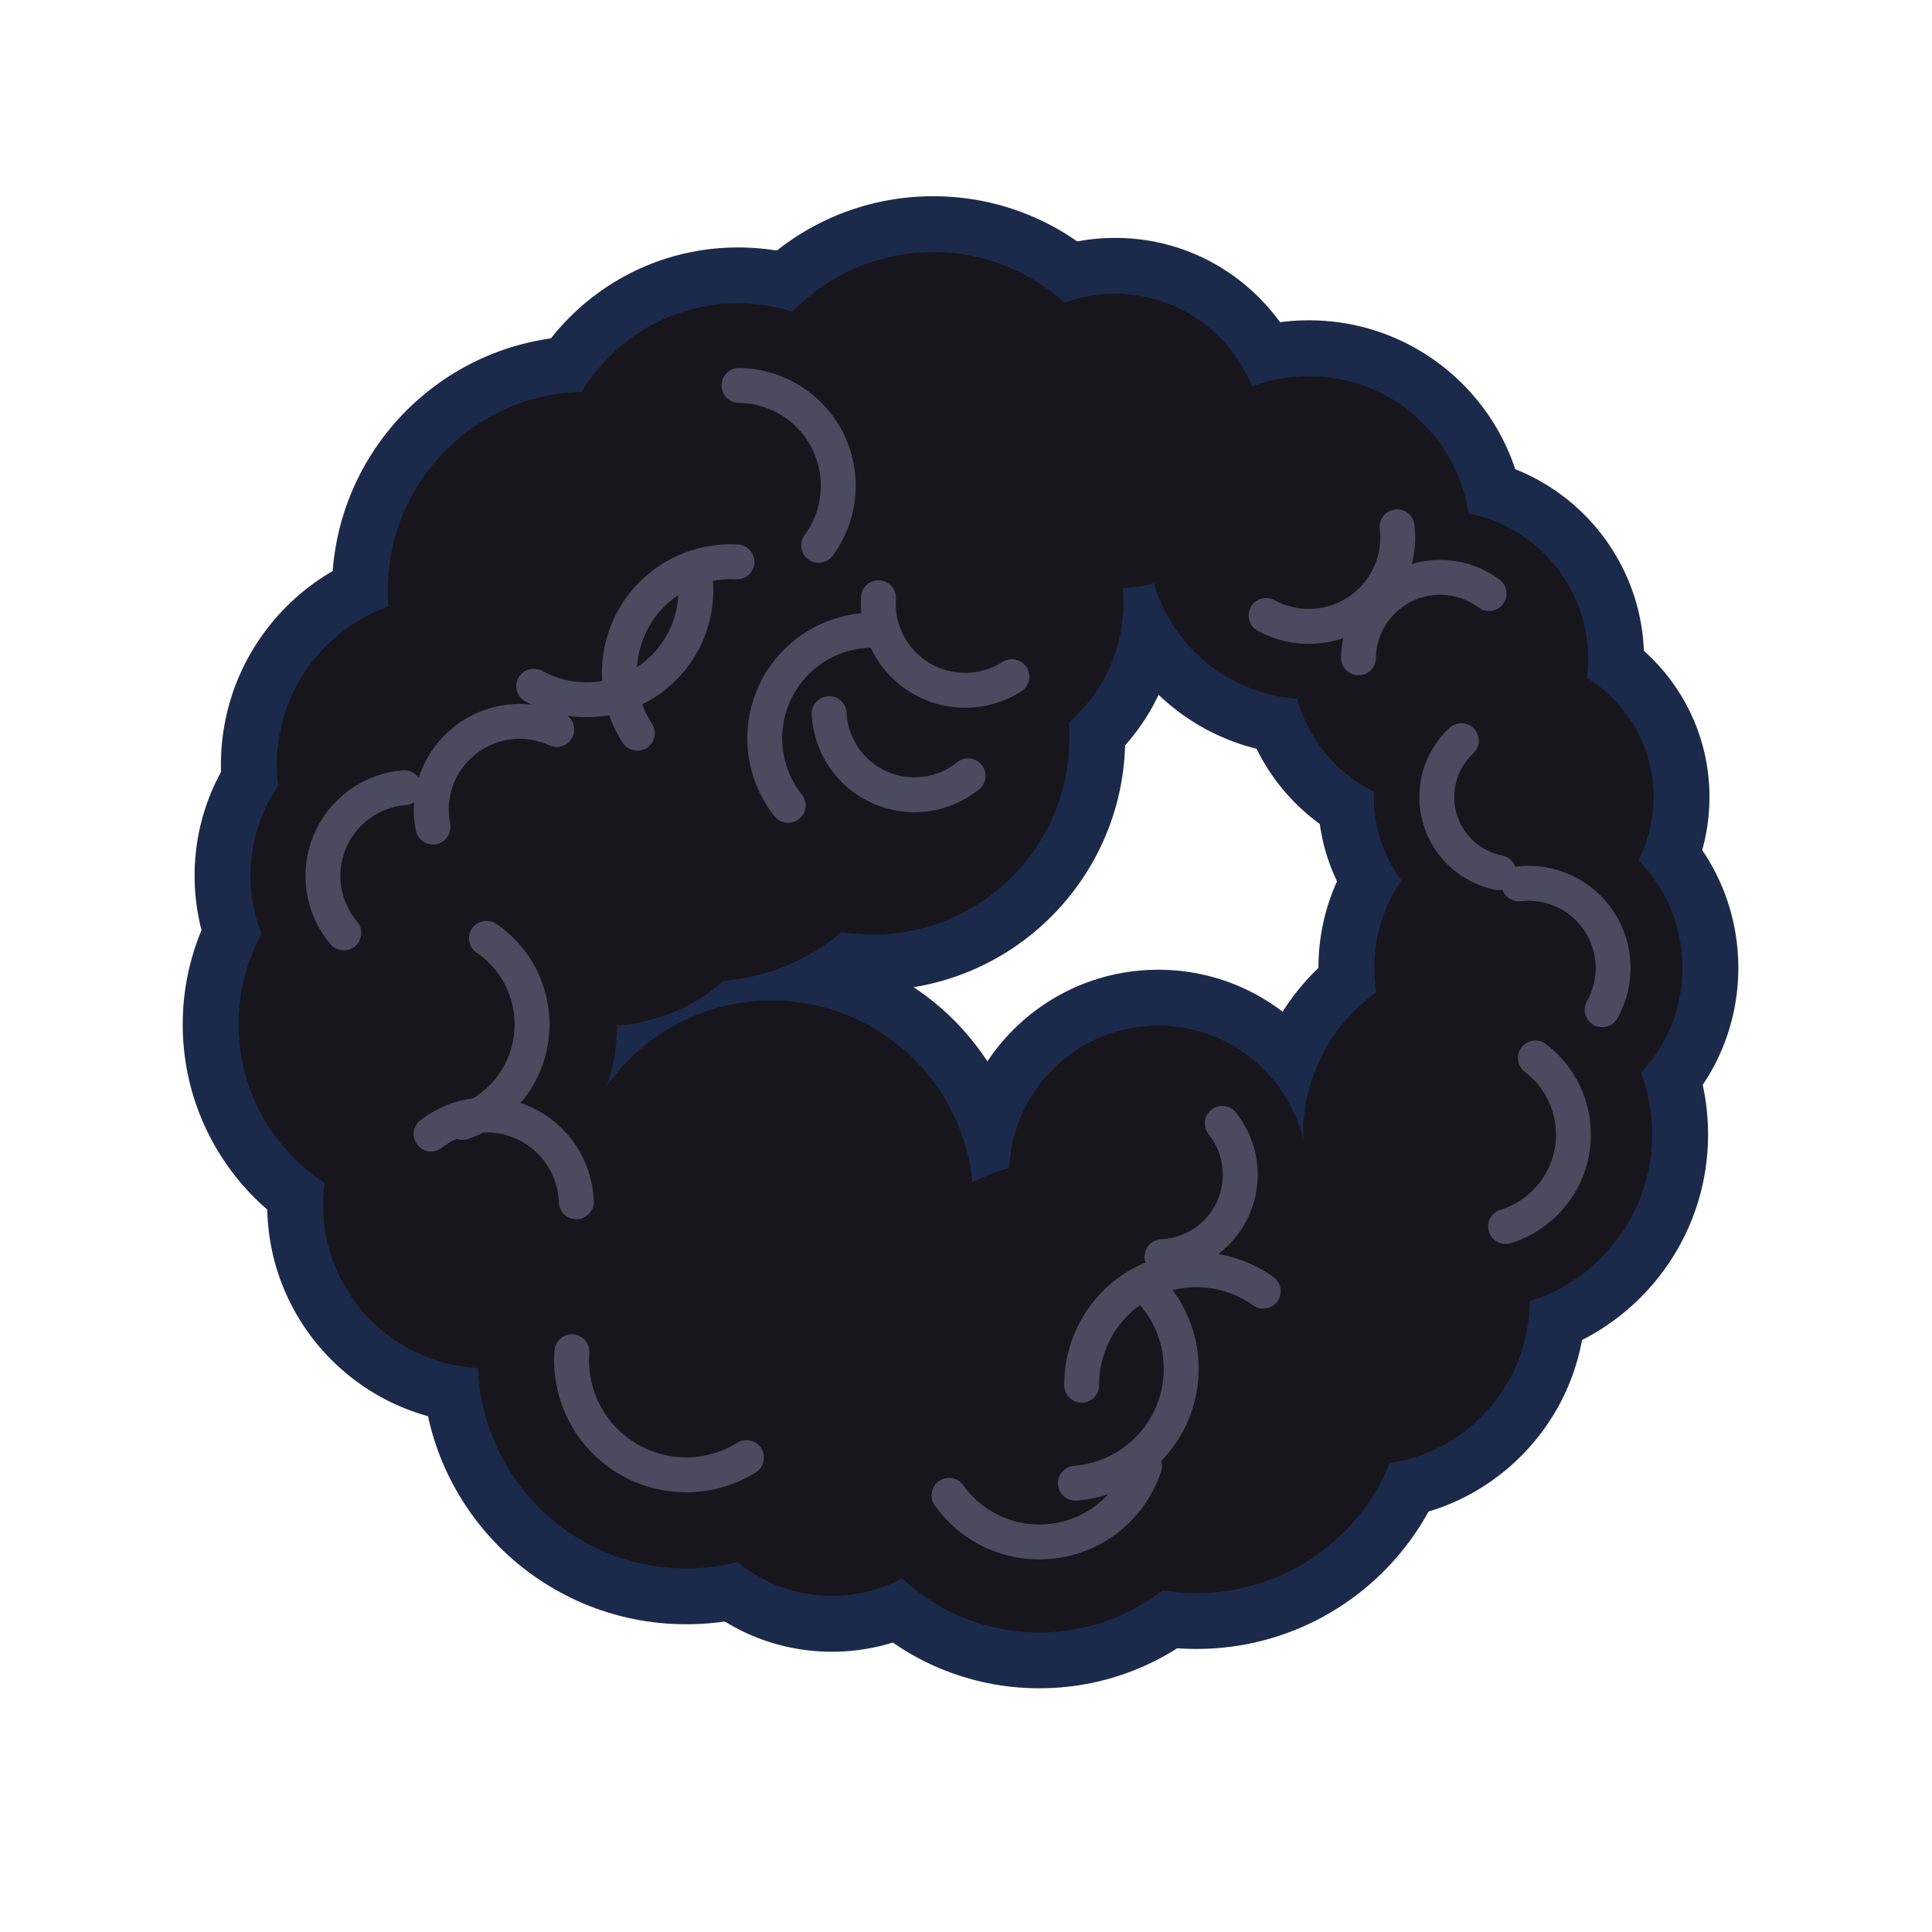
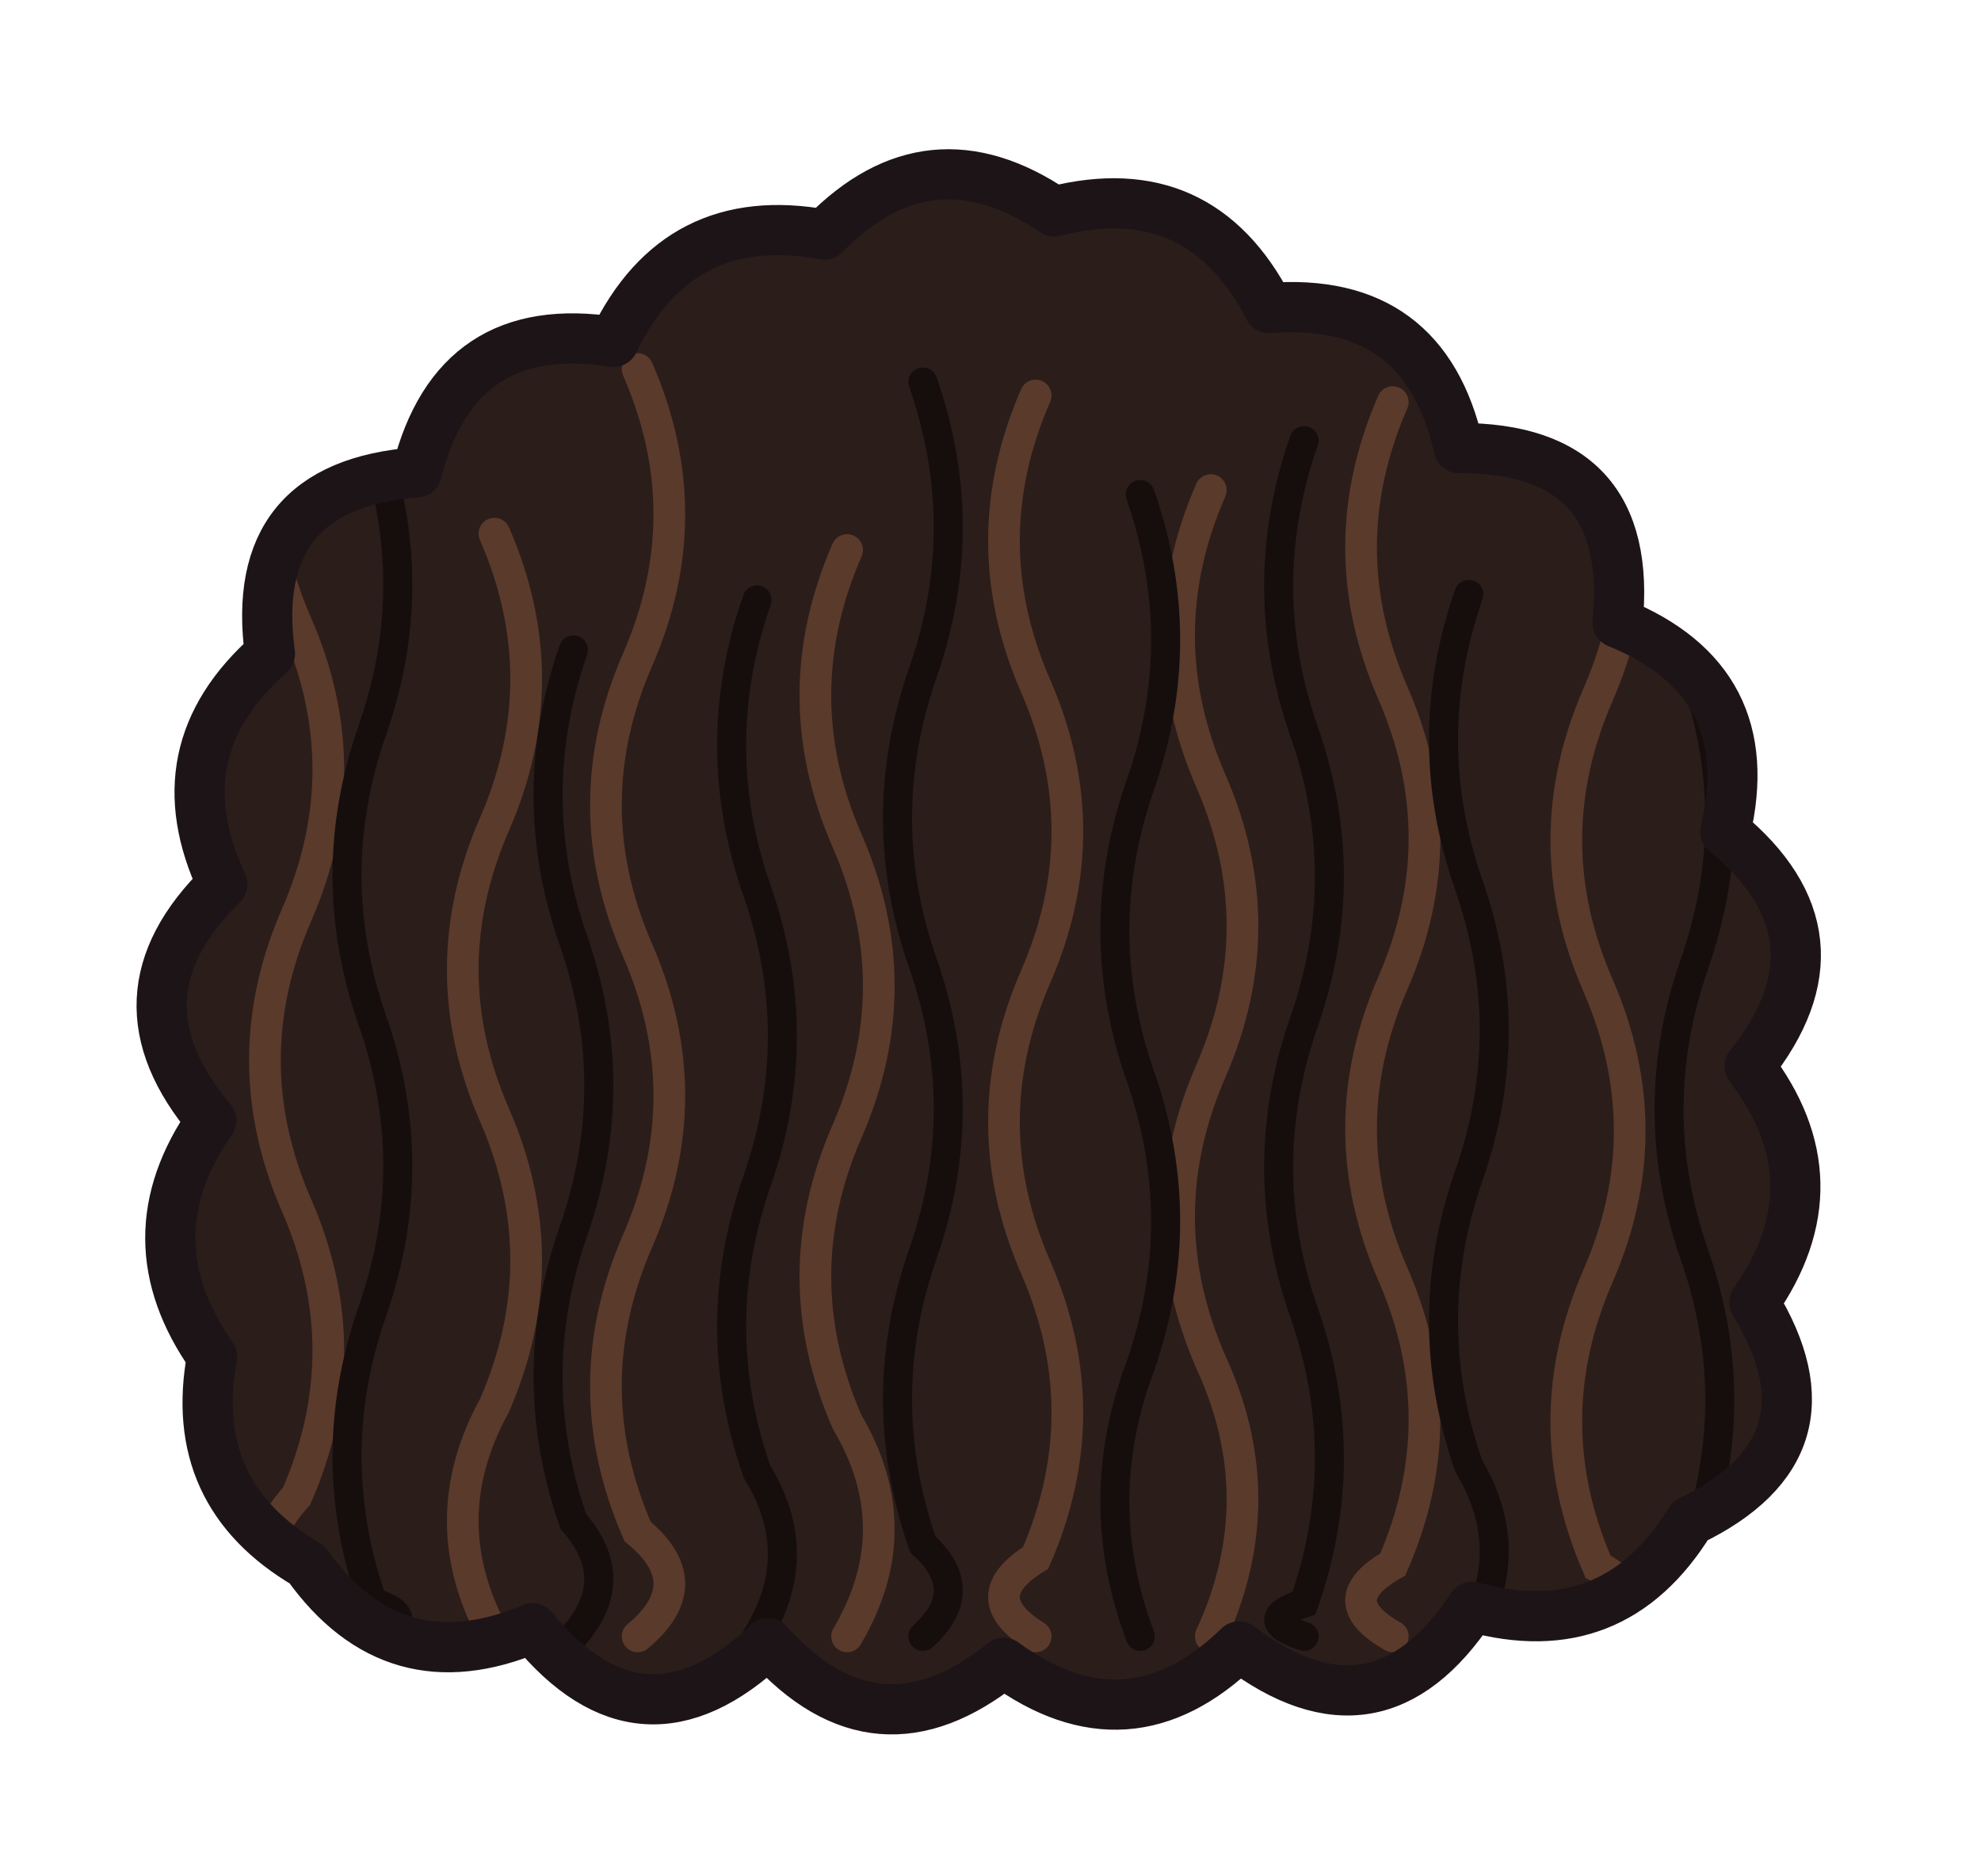
- <svg xmlns="http://www.w3.org/2000/svg" width="83" height="83" viewBox="0 0 83 83">
-   <g transform="translate(44.5 103)">
-     <circle cx="21.16" cy="-61.42" r="9.02" fill="#1b2a4a" />
-     <circle cx="18.98" cy="-54.26" r="9.9" fill="#1b2a4a" />
-     <circle cx="14.13" cy="-47.15" r="9.49" fill="#1b2a4a" />
-     <circle cx="6.9" cy="-43.53" r="11.37" fill="#1b2a4a" />
-     <circle cx="0.15" cy="-41.53" r="11.06" fill="#1b2a4a" />
-     <circle cx="-8.76" cy="-40.84" r="8.8" fill="#1b2a4a" />
-     <circle cx="-15.02" cy="-44.57" r="11.35" fill="#1b2a4a" />
-     <circle cx="-23.6" cy="-51.24" r="9.42" fill="#1b2a4a" />
-     <circle cx="-26.12" cy="-58.99" r="10.53" fill="#1b2a4a" />
-     <circle cx="-26.84" cy="-65.38" r="9.3" fill="#1b2a4a" />
-     <circle cx="-25.39" cy="-70.14" r="9.62" fill="#1b2a4a" />
-     <circle cx="-19.3" cy="-77.63" r="10.94" fill="#1b2a4a" />
-     <circle cx="-12.79" cy="-82.14" r="10.23" fill="#1b2a4a" />
-     <circle cx="-4.41" cy="-83.74" r="10.83" fill="#1b2a4a" />
-     <circle cx="3.41" cy="-84.05" r="8.73" fill="#1b2a4a" />
-     <circle cx="11.73" cy="-79.9" r="9.34" fill="#1b2a4a" />
-     <circle cx="17.36" cy="-74.69" r="8.77" fill="#1b2a4a" />
-     <circle cx="20.53" cy="-68.76" r="8.41" fill="#1b2a4a" />
-     <circle cx="-14.12" cy="-69.75" r="11.31" fill="#1b2a4a" />
-     <circle cx="-13.11" cy="-74.09" r="11.08" fill="#1b2a4a" />
-     <circle cx="-11.35" cy="-51.35" r="11.07" fill="#1b2a4a" />
-     <circle cx="5.26" cy="-52.53" r="8.81" fill="#1b2a4a" />
-     <circle cx="-22.18" cy="-68.21" r="9.31" fill="#1b2a4a" />
-     <circle cx="1.32" cy="-44.2" r="11.37" fill="#1b2a4a" />
-     <circle cx="-7" cy="-71.29" r="10.84" fill="#1b2a4a" />
-     <circle cx="-10.27" cy="-51.49" r="8.88" fill="#1b2a4a" />
-     <circle cx="-3.03" cy="-77.09" r="9.19" fill="#1b2a4a" />
-     <circle cx="-5.22" cy="-72.52" r="9.07" fill="#1b2a4a" />
-     <circle cx="-18.56" cy="-66.7" r="10.18" fill="#1b2a4a" />
-     <circle cx="21.16" cy="-61.42" r="6.62" fill="#17161c" />
-     <circle cx="18.98" cy="-54.26" r="7.5" fill="#17161c" />
-     <circle cx="14.13" cy="-47.15" r="7.09" fill="#17161c" />
-     <circle cx="6.9" cy="-43.53" r="8.97" fill="#17161c" />
-     <circle cx="0.15" cy="-41.53" r="8.66" fill="#17161c" />
-     <circle cx="-8.76" cy="-40.84" r="6.4" fill="#17161c" />
-     <circle cx="-15.02" cy="-44.57" r="8.95" fill="#17161c" />
-     <circle cx="-23.6" cy="-51.24" r="7.02" fill="#17161c" />
-     <circle cx="-26.12" cy="-58.99" r="8.13" fill="#17161c" />
-     <circle cx="-26.84" cy="-65.38" r="6.9" fill="#17161c" />
-     <circle cx="-25.39" cy="-70.14" r="7.22" fill="#17161c" />
-     <circle cx="-19.3" cy="-77.63" r="8.54" fill="#17161c" />
-     <circle cx="-12.79" cy="-82.14" r="7.83" fill="#17161c" />
-     <circle cx="-4.41" cy="-83.74" r="8.43" fill="#17161c" />
-     <circle cx="3.41" cy="-84.05" r="6.33" fill="#17161c" />
-     <circle cx="11.73" cy="-79.9" r="6.94" fill="#17161c" />
-     <circle cx="17.36" cy="-74.69" r="6.37" fill="#17161c" />
-     <circle cx="20.53" cy="-68.76" r="6.01" fill="#17161c" />
-     <circle cx="-14.12" cy="-69.75" r="8.91" fill="#17161c" />
-     <circle cx="-13.11" cy="-74.09" r="8.68" fill="#17161c" />
-     <circle cx="-11.35" cy="-51.35" r="8.67" fill="#17161c" />
-     <circle cx="5.26" cy="-52.53" r="6.41" fill="#17161c" />
-     <circle cx="-22.18" cy="-68.21" r="6.91" fill="#17161c" />
-     <circle cx="1.32" cy="-44.2" r="8.97" fill="#17161c" />
-     <circle cx="-7" cy="-71.29" r="8.44" fill="#17161c" />
-     <circle cx="-10.27" cy="-51.49" r="6.48" fill="#17161c" />
-     <circle cx="-3.03" cy="-77.09" r="6.79" fill="#17161c" />
-     <circle cx="-5.22" cy="-72.52" r="6.67" fill="#17161c" />
-     <circle cx="-18.56" cy="-66.7" r="7.78" fill="#17161c" />
-     <path d="M 20.75 -65.03 A 3.64 3.64 0 0 1 24.33 -59.62" fill="none" stroke="#4b4a5e" stroke-width="1.5" stroke-linecap="round" />
-     <path d="M 21.46 -57.55 A 4.13 4.13 0 0 1 20.18 -50.31" fill="none" stroke="#4b4a5e" stroke-width="1.5" stroke-linecap="round" />
-     <path d="M 1.97 -43.49 A 4.93 4.93 0 0 1 9.77 -47.53" fill="none" stroke="#4b4a5e" stroke-width="1.5" stroke-linecap="round" />
-     <path d="M 4.67 -40.02 A 4.76 4.76 0 0 1 -3.73 -38.76" fill="none" stroke="#4b4a5e" stroke-width="1.5" stroke-linecap="round" />
-     <path d="M -12.43 -40.38 A 4.92 4.92 0 0 1 -19.93 -44.93" fill="none" stroke="#4b4a5e" stroke-width="1.5" stroke-linecap="round" />
-     <path d="M -25.98 -54.28 A 3.86 3.86 0 0 1 -19.74 -51.37" fill="none" stroke="#4b4a5e" stroke-width="1.5" stroke-linecap="round" />
-     <path d="M -23.6 -62.69 A 4.47 4.47 0 0 1 -24.62 -54.78" fill="none" stroke="#4b4a5e" stroke-width="1.5" stroke-linecap="round" />
-     <path d="M -29.73 -62.92 A 3.8 3.8 0 0 1 -27.13 -69.16" fill="none" stroke="#4b4a5e" stroke-width="1.5" stroke-linecap="round" />
-     <path d="M -14.64 -78.21 A 4.7 4.7 0 0 1 -21.57 -73.52" fill="none" stroke="#4b4a5e" stroke-width="1.5" stroke-linecap="round" />
-     <path d="M -12.75 -86.44 A 4.31 4.31 0 0 1 -9.33 -79.57" fill="none" stroke="#4b4a5e" stroke-width="1.5" stroke-linecap="round" />
-     <path d="M 15.52 -80.37 A 3.82 3.82 0 0 1 9.89 -76.56" fill="none" stroke="#4b4a5e" stroke-width="1.5" stroke-linecap="round" />
-     <path d="M 13.86 -74.74 A 3.51 3.51 0 0 1 19.47 -77.5" fill="none" stroke="#4b4a5e" stroke-width="1.5" stroke-linecap="round" />
-     <path d="M 19.89 -65.51 A 3.31 3.31 0 0 1 18.28 -71.18" fill="none" stroke="#4b4a5e" stroke-width="1.5" stroke-linecap="round" />
-     <path d="M -17.12 -71.5 A 4.77 4.77 0 0 1 -12.84 -78.86" fill="none" stroke="#4b4a5e" stroke-width="1.5" stroke-linecap="round" />
-     <path d="M 8.01 -54.74 A 3.53 3.53 0 0 1 5.42 -49.01" fill="none" stroke="#4b4a5e" stroke-width="1.5" stroke-linecap="round" />
-     <path d="M -25.9 -67.47 A 3.8 3.8 0 0 1 -20.58 -71.66" fill="none" stroke="#4b4a5e" stroke-width="1.5" stroke-linecap="round" />
-     <path d="M 5.07 -47.39 A 4.93 4.93 0 0 1 1.7 -39.28" fill="none" stroke="#4b4a5e" stroke-width="1.5" stroke-linecap="round" />
-     <path d="M -10.64 -68.4 A 4.64 4.64 0 0 1 -7.2 -75.92" fill="none" stroke="#4b4a5e" stroke-width="1.5" stroke-linecap="round" />
-     <path d="M -1.03 -73.93 A 3.73 3.73 0 0 1 -6.76 -77.32" fill="none" stroke="#4b4a5e" stroke-width="1.5" stroke-linecap="round" />
-     <path d="M -2.91 -69.67 A 3.67 3.67 0 0 1 -8.88 -72.34" fill="none" stroke="#4b4a5e" stroke-width="1.5" stroke-linecap="round" />
+ <svg xmlns="http://www.w3.org/2000/svg" width="75" height="71" viewBox="0 0 75 71">
+   <g transform="translate(39.91 100.4)">
+     <defs>
+       <clipPath id="p1">
+         <path d="M 0 -92.4 Q 5.52 -93.8 8.13 -88.74 Q 14.03 -89.21 15.32 -83.44 Q 21.99 -83.46 21.33 -76.83 Q 26.76 -74.62 25.41 -68.92 Q 30.24 -64.94 26.33 -60.04 Q 29.7 -55.64 26.51 -51.1 Q 29.86 -45.62 24.08 -42.83 Q 21.17 -38.09 15.82 -39.58 Q 12.22 -34.12 7 -38.08 Q 2.81 -34.01 -1.91 -37.46 Q -6.71 -33.6 -10.83 -38.2 Q -15.6 -33.69 -19.75 -38.77 Q -24.99 -36.55 -28.29 -41.18 Q -32.85 -43.85 -31.88 -49.05 Q -35.03 -53.52 -31.91 -57.99 Q -35.87 -62.66 -31.49 -66.93 Q -33.87 -71.97 -29.69 -75.65 Q -30.56 -82.04 -24.13 -82.52 Q -22.66 -88.4 -16.68 -87.46 Q -14.24 -92.54 -8.7 -91.52 Q -4.72 -95.59 0 -92.4 Z" />
+       </clipPath>
+     </defs>
+     <path d="M 0 -92.4 Q 5.52 -93.8 8.13 -88.74 Q 14.03 -89.21 15.32 -83.44 Q 21.99 -83.46 21.33 -76.83 Q 26.76 -74.62 25.41 -68.92 Q 30.24 -64.94 26.33 -60.04 Q 29.7 -55.64 26.51 -51.1 Q 29.86 -45.62 24.08 -42.83 Q 21.17 -38.09 15.82 -39.58 Q 12.22 -34.12 7 -38.08 Q 2.81 -34.01 -1.91 -37.46 Q -6.71 -33.6 -10.83 -38.2 Q -15.6 -33.69 -19.75 -38.77 Q -24.99 -36.55 -28.29 -41.18 Q -32.85 -43.85 -31.88 -49.05 Q -35.03 -53.52 -31.91 -57.99 Q -35.87 -62.66 -31.49 -66.93 Q -33.87 -71.97 -29.69 -75.65 Q -30.56 -82.04 -24.13 -82.52 Q -22.66 -88.4 -16.68 -87.46 Q -14.24 -92.54 -8.7 -91.52 Q -4.72 -95.59 0 -92.4 Z" fill="#2b1d1a" />
+     <g clip-path="url(#p1)">
+       <path d=" M -28.68 -87.77 Q -31.08 -82.27 -28.68 -76.77 Q -26.28 -71.27 -28.68 -65.77 Q -31.08 -60.27 -28.68 -54.77 Q -26.28 -49.27 -28.68 -43.77 Q -31.08 -41.12 -28.68 -38.46 M -21.19 -80.2 Q -18.79 -74.7 -21.19 -69.2 Q -23.59 -63.7 -21.19 -58.2 Q -18.79 -52.7 -21.19 -47.2 Q -23.59 -42.83 -21.19 -38.46 M -15.77 -86.43 Q -13.37 -80.93 -15.77 -75.43 Q -18.17 -69.93 -15.77 -64.43 Q -13.37 -58.93 -15.77 -53.43 Q -18.17 -47.93 -15.77 -42.43 Q -13.37 -40.45 -15.77 -38.46 M -7.84 -79.58 Q -10.24 -74.08 -7.84 -68.58 Q -5.44 -63.08 -7.84 -57.58 Q -10.24 -52.08 -7.84 -46.58 Q -5.44 -42.52 -7.84 -38.46 M -0.7 -85.43 Q -3.1 -79.93 -0.7 -74.43 Q 1.7 -68.93 -0.7 -63.43 Q -3.1 -57.93 -0.7 -52.43 Q 1.7 -46.93 -0.7 -41.43 Q -3.1 -39.95 -0.7 -38.46 M 5.93 -81.85 Q 3.53 -76.35 5.93 -70.85 Q 8.33 -65.35 5.93 -59.85 Q 3.53 -54.35 5.93 -48.85 Q 8.33 -43.66 5.93 -38.46 M 12.82 -85.18 Q 10.42 -79.68 12.82 -74.18 Q 15.22 -68.68 12.82 -63.18 Q 10.42 -57.68 12.82 -52.18 Q 15.22 -46.68 12.82 -41.18 Q 10.42 -39.82 12.82 -38.46 M 20.59 -85.1 Q 22.99 -79.6 20.59 -74.1 Q 18.19 -68.6 20.59 -63.1 Q 22.99 -57.6 20.59 -52.1 Q 18.19 -46.6 20.59 -41.1 Q 22.99 -39.78 20.59 -38.46" fill="none" stroke="#5a3a2b" stroke-width="1.2" stroke-linecap="round" />
+       <path d=" M -25.81 -83.77 Q -23.89 -78.27 -25.81 -72.77 Q -27.73 -67.27 -25.81 -61.77 Q -23.89 -56.27 -25.81 -50.77 Q -27.73 -45.27 -25.81 -39.77 Q -23.89 -39.12 -25.81 -38.46 M -18.2 -75.8 Q -20.12 -70.3 -18.2 -64.8 Q -16.28 -59.3 -18.2 -53.8 Q -20.12 -48.3 -18.2 -42.8 Q -16.28 -40.63 -18.2 -38.46 M -11.25 -77.69 Q -13.17 -72.19 -11.25 -66.69 Q -9.33 -61.19 -11.25 -55.69 Q -13.17 -50.19 -11.25 -44.69 Q -9.33 -41.58 -11.25 -38.46 M -4.97 -85.94 Q -3.05 -80.44 -4.97 -74.94 Q -6.89 -69.44 -4.97 -63.94 Q -3.05 -58.44 -4.97 -52.94 Q -6.89 -47.44 -4.97 -41.94 Q -3.05 -40.2 -4.97 -38.46 M 3.26 -81.68 Q 5.18 -76.18 3.26 -70.68 Q 1.34 -65.18 3.26 -59.68 Q 5.18 -54.18 3.26 -48.68 Q 1.34 -43.57 3.26 -38.46 M 9.46 -83.72 Q 7.54 -78.22 9.46 -72.72 Q 11.38 -67.22 9.46 -61.72 Q 7.54 -56.22 9.46 -50.72 Q 11.38 -45.22 9.46 -39.72 Q 7.54 -39.09 9.46 -38.46 M 15.7 -77.9 Q 13.78 -72.4 15.7 -66.9 Q 17.62 -61.4 15.7 -55.9 Q 13.78 -50.4 15.7 -44.9 Q 17.62 -41.68 15.7 -38.46 M 24.24 -85.91 Q 22.32 -80.41 24.24 -74.91 Q 26.16 -69.41 24.24 -63.91 Q 22.32 -58.41 24.24 -52.91 Q 26.16 -47.41 24.24 -41.91 Q 22.32 -40.19 24.24 -38.46" fill="none" stroke="#160e0d" stroke-width="1.1" stroke-linecap="round" />
+     </g>
+     <path d="M 0 -92.4 Q 5.52 -93.8 8.13 -88.74 Q 14.03 -89.21 15.32 -83.44 Q 21.99 -83.46 21.33 -76.83 Q 26.76 -74.62 25.41 -68.92 Q 30.24 -64.94 26.33 -60.04 Q 29.7 -55.64 26.51 -51.1 Q 29.86 -45.62 24.08 -42.83 Q 21.17 -38.09 15.82 -39.58 Q 12.22 -34.12 7 -38.08 Q 2.81 -34.01 -1.91 -37.46 Q -6.71 -33.6 -10.83 -38.2 Q -15.6 -33.69 -19.75 -38.77 Q -24.99 -36.55 -28.29 -41.18 Q -32.85 -43.85 -31.88 -49.05 Q -35.03 -53.52 -31.91 -57.99 Q -35.87 -62.66 -31.49 -66.93 Q -33.87 -71.97 -29.69 -75.65 Q -30.56 -82.04 -24.13 -82.52 Q -22.66 -88.4 -16.68 -87.46 Q -14.24 -92.54 -8.7 -91.52 Q -4.72 -95.59 0 -92.4 Z" fill="none" stroke="#1d1418" stroke-width="1.9" stroke-linejoin="round" />
  </g>
</svg>
